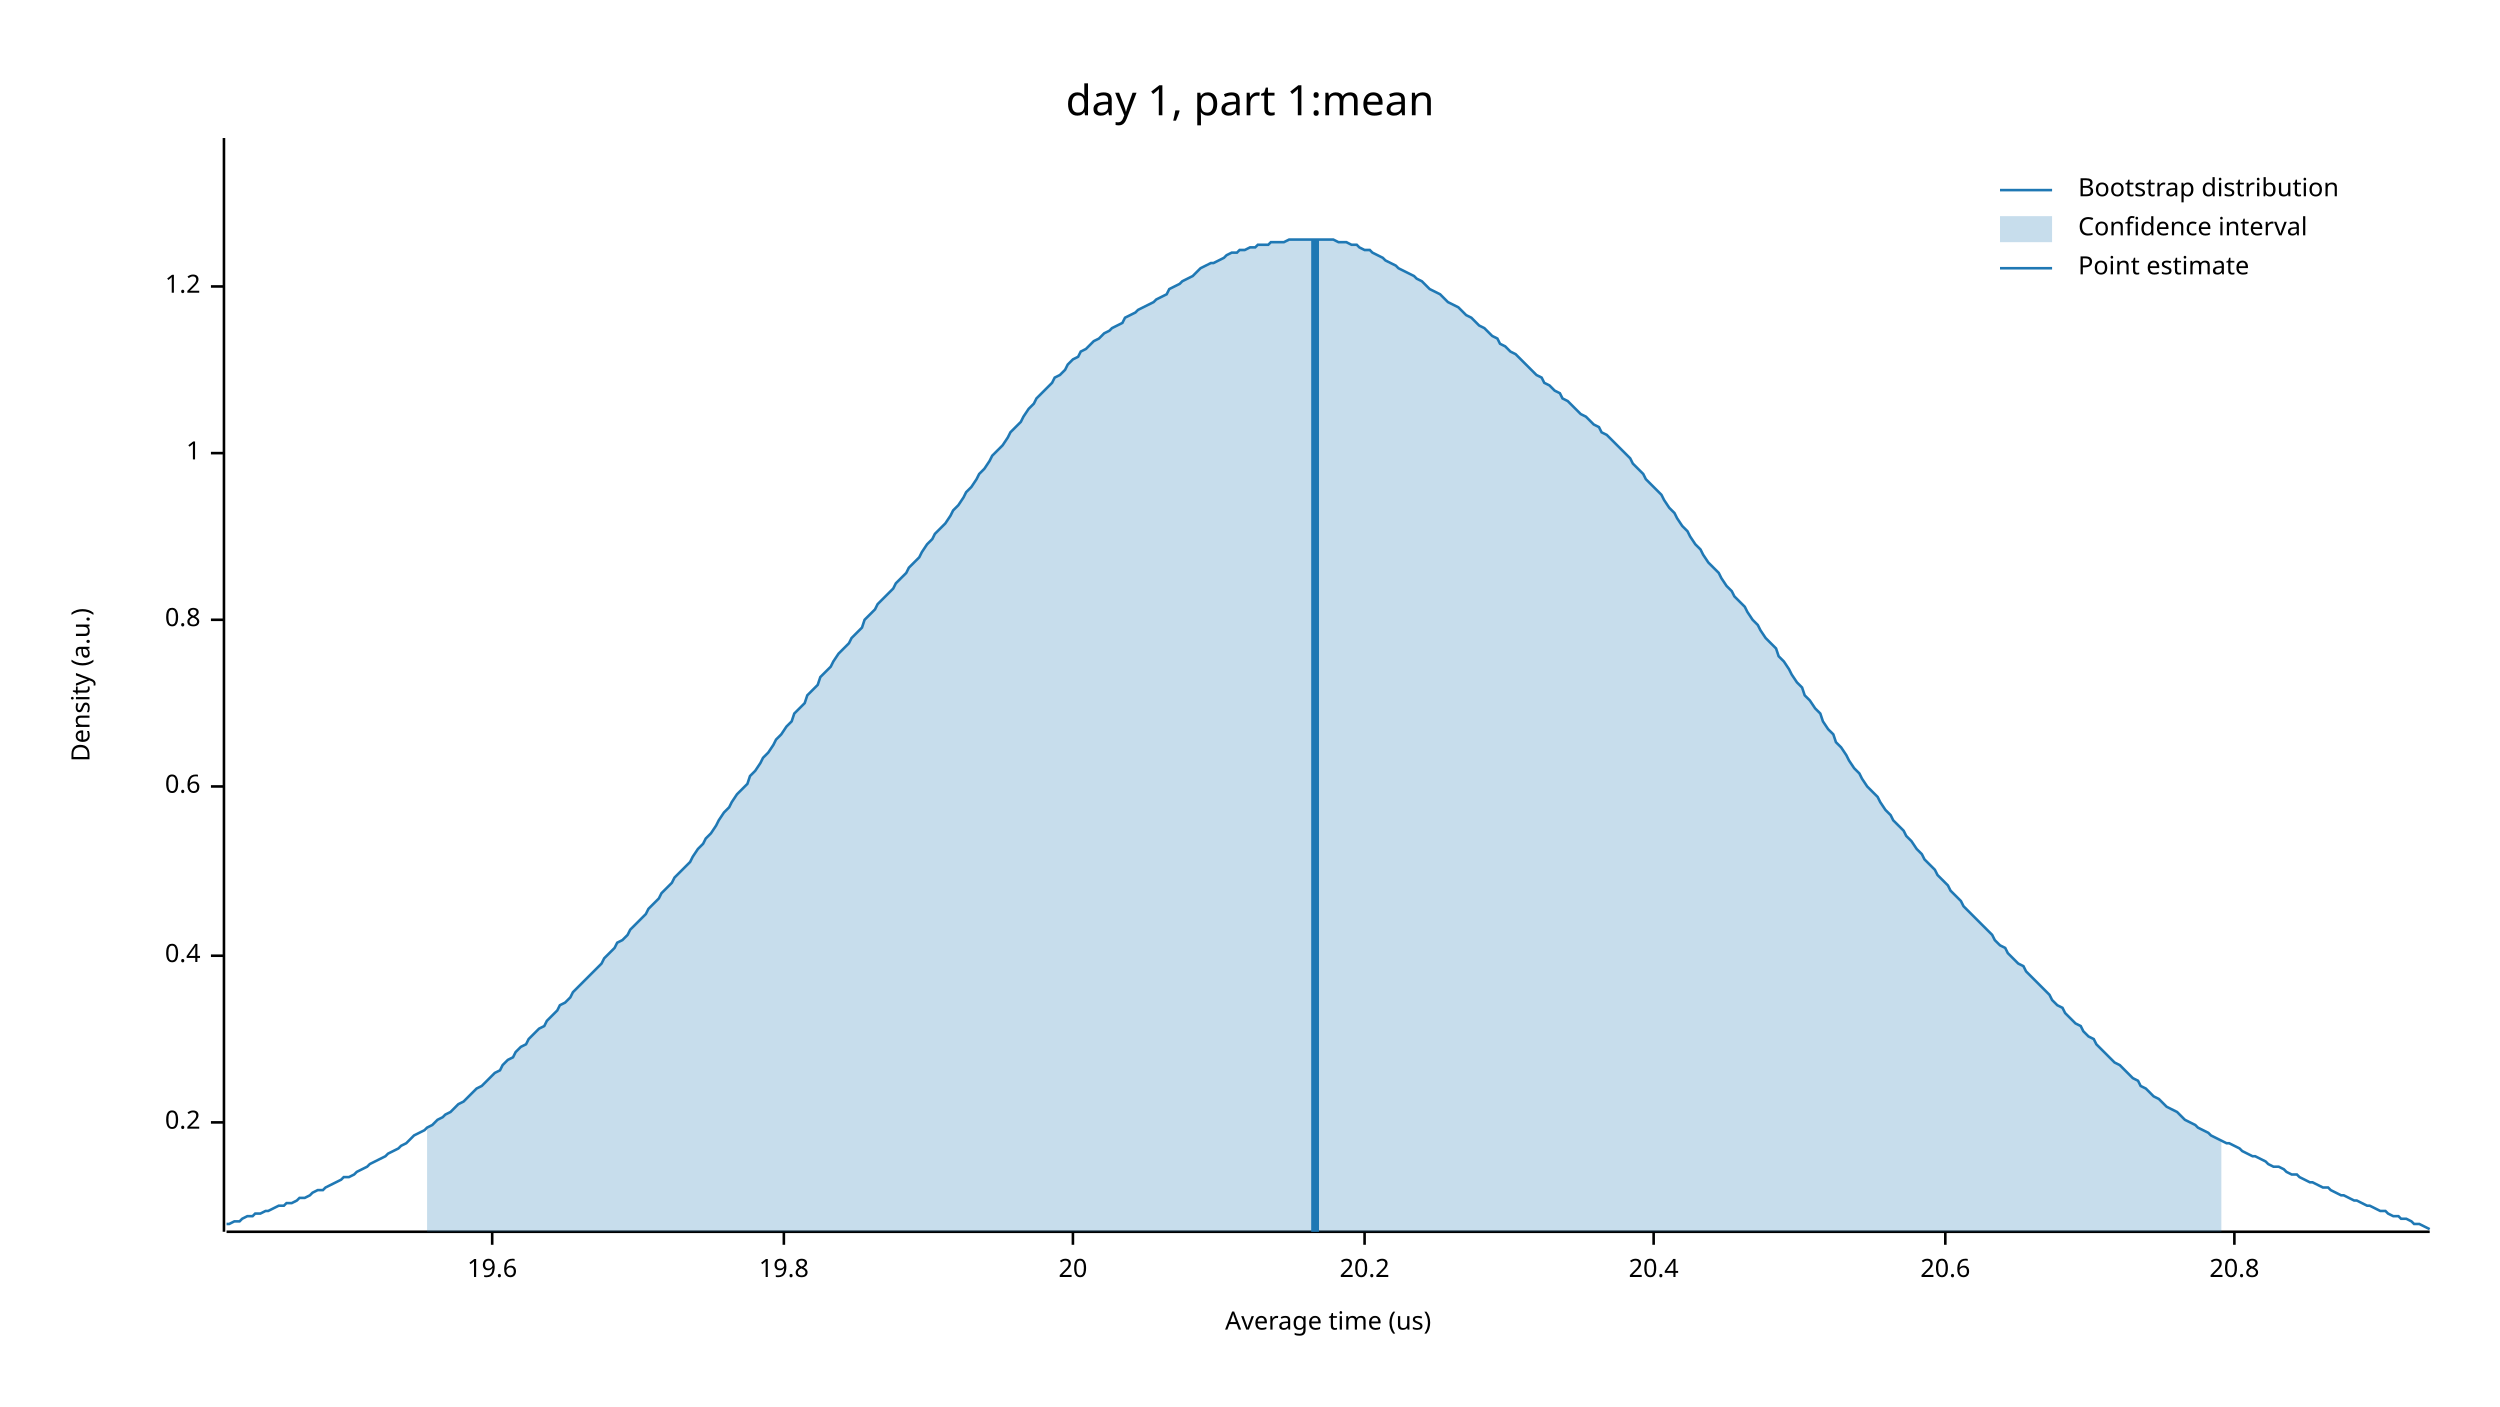
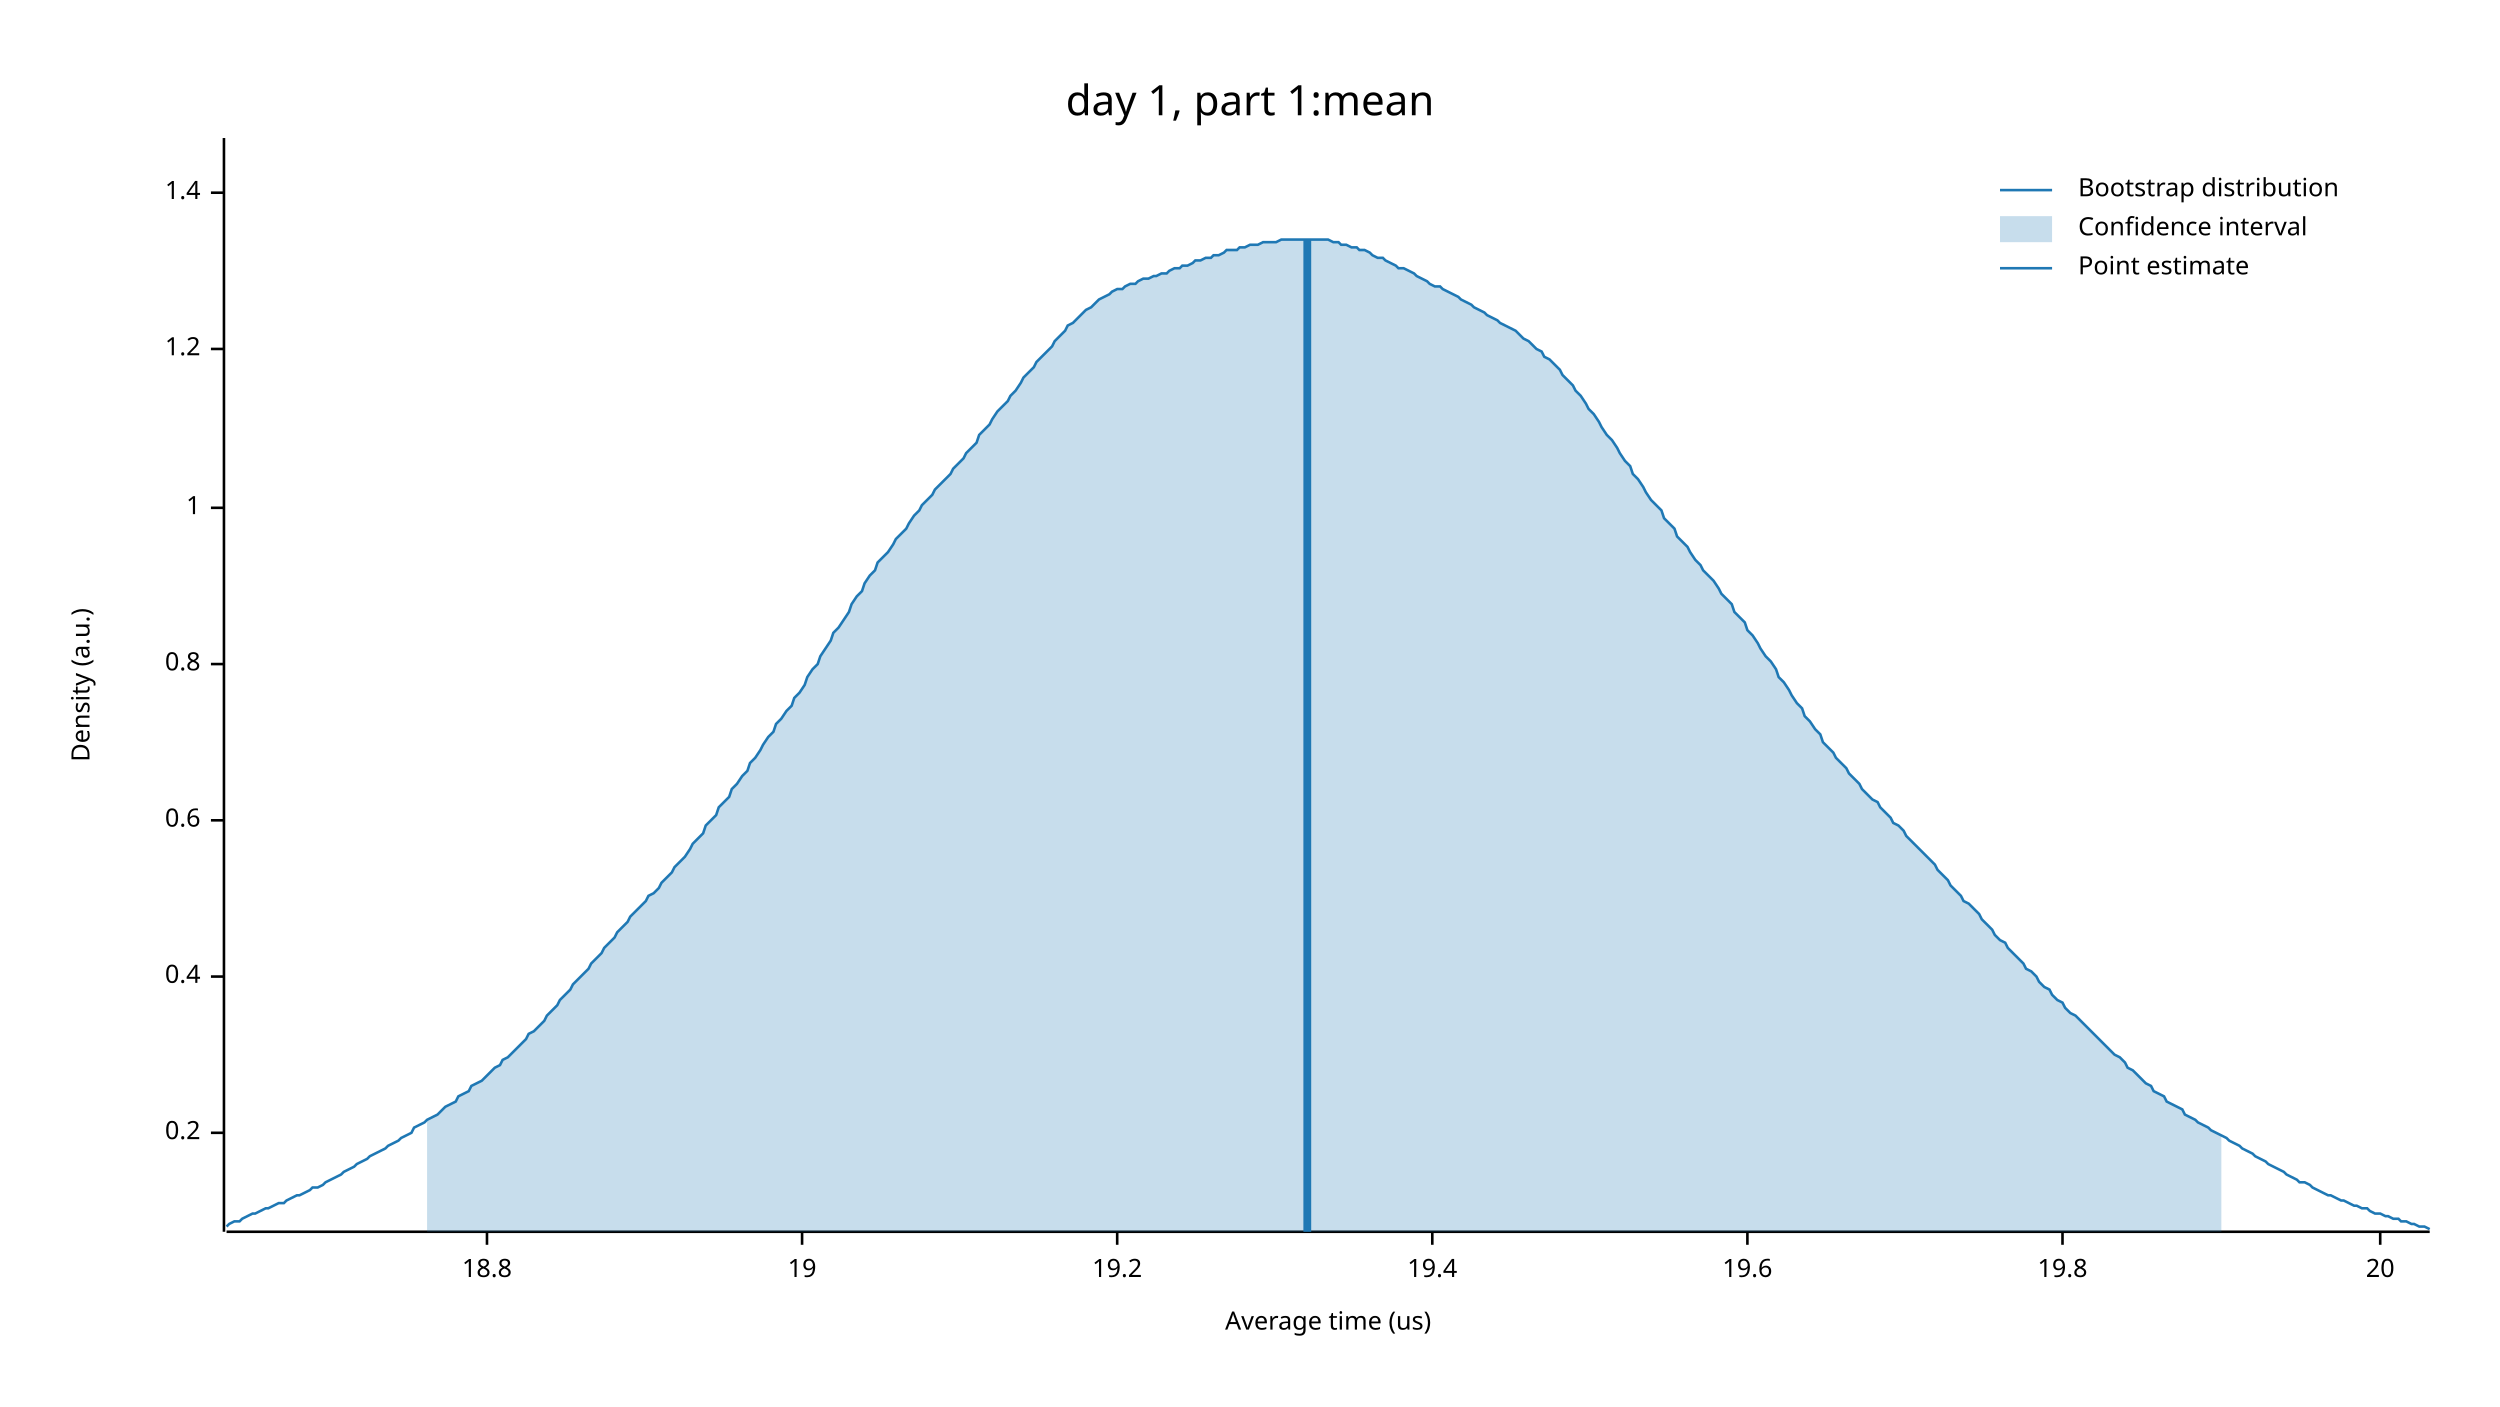
<svg xmlns="http://www.w3.org/2000/svg" width="960" height="540" viewBox="0 0 960 540">
  <text x="480" y="32" dy="0.76em" text-anchor="middle" font-family="sans-serif" font-size="16.129" opacity="1" fill="#000000">
day 1, part 1:mean
</text>
  <text x="27" y="263" dy="0.76em" text-anchor="middle" font-family="sans-serif" font-size="9.677" opacity="1" fill="#000000" transform="rotate(270, 27, 263)">
Density (a.u.)
</text>
  <text x="510" y="513" dy="-0.5ex" text-anchor="middle" font-family="sans-serif" font-size="9.677" opacity="1" fill="#000000">
Average time (us)
</text>
  <polyline fill="none" opacity="1" stroke="#000000" stroke-width="1" points="86,53 86,473 " />
-   <text x="77" y="431" dy="0.5ex" text-anchor="end" font-family="sans-serif" font-size="9.677" opacity="1" fill="#000000">
+   <text x="77" y="435" dy="0.5ex" text-anchor="end" font-family="sans-serif" font-size="9.677" opacity="1" fill="#000000">
0.2
</text>
-   <polyline fill="none" opacity="1" stroke="#000000" stroke-width="1" points="81,431 86,431 " />
-   <text x="77" y="367" dy="0.5ex" text-anchor="end" font-family="sans-serif" font-size="9.677" opacity="1" fill="#000000">
+   <polyline fill="none" opacity="1" stroke="#000000" stroke-width="1" points="81,435 86,435 " />
+   <text x="77" y="375" dy="0.5ex" text-anchor="end" font-family="sans-serif" font-size="9.677" opacity="1" fill="#000000">
0.4
</text>
-   <polyline fill="none" opacity="1" stroke="#000000" stroke-width="1" points="81,367 86,367 " />
-   <text x="77" y="302" dy="0.5ex" text-anchor="end" font-family="sans-serif" font-size="9.677" opacity="1" fill="#000000">
+   <polyline fill="none" opacity="1" stroke="#000000" stroke-width="1" points="81,375 86,375 " />
+   <text x="77" y="315" dy="0.5ex" text-anchor="end" font-family="sans-serif" font-size="9.677" opacity="1" fill="#000000">
0.6
</text>
-   <polyline fill="none" opacity="1" stroke="#000000" stroke-width="1" points="81,302 86,302 " />
-   <text x="77" y="238" dy="0.5ex" text-anchor="end" font-family="sans-serif" font-size="9.677" opacity="1" fill="#000000">
+   <polyline fill="none" opacity="1" stroke="#000000" stroke-width="1" points="81,315 86,315 " />
+   <text x="77" y="255" dy="0.5ex" text-anchor="end" font-family="sans-serif" font-size="9.677" opacity="1" fill="#000000">
0.8
</text>
-   <polyline fill="none" opacity="1" stroke="#000000" stroke-width="1" points="81,238 86,238 " />
-   <text x="77" y="174" dy="0.5ex" text-anchor="end" font-family="sans-serif" font-size="9.677" opacity="1" fill="#000000">
+   <polyline fill="none" opacity="1" stroke="#000000" stroke-width="1" points="81,255 86,255 " />
+   <text x="77" y="195" dy="0.5ex" text-anchor="end" font-family="sans-serif" font-size="9.677" opacity="1" fill="#000000">
1
</text>
-   <polyline fill="none" opacity="1" stroke="#000000" stroke-width="1" points="81,174 86,174 " />
-   <text x="77" y="110" dy="0.5ex" text-anchor="end" font-family="sans-serif" font-size="9.677" opacity="1" fill="#000000">
+   <polyline fill="none" opacity="1" stroke="#000000" stroke-width="1" points="81,195 86,195 " />
+   <text x="77" y="134" dy="0.5ex" text-anchor="end" font-family="sans-serif" font-size="9.677" opacity="1" fill="#000000">
1.2
</text>
-   <polyline fill="none" opacity="1" stroke="#000000" stroke-width="1" points="81,110 86,110 " />
+   <polyline fill="none" opacity="1" stroke="#000000" stroke-width="1" points="81,134 86,134 " />
+   <text x="77" y="74" dy="0.5ex" text-anchor="end" font-family="sans-serif" font-size="9.677" opacity="1" fill="#000000">
+ 1.4
+ </text>
+   <polyline fill="none" opacity="1" stroke="#000000" stroke-width="1" points="81,74 86,74 " />
  <polyline fill="none" opacity="1" stroke="#000000" stroke-width="1" points="87,473 933,473 " />
-   <text x="189" y="483" dy="0.76em" text-anchor="middle" font-family="sans-serif" font-size="9.677" opacity="1" fill="#000000">
+   <text x="187" y="483" dy="0.76em" text-anchor="middle" font-family="sans-serif" font-size="9.677" opacity="1" fill="#000000">
+ 18.8
+ </text>
+   <polyline fill="none" opacity="1" stroke="#000000" stroke-width="1" points="187,473 187,478 " />
+   <text x="308" y="483" dy="0.76em" text-anchor="middle" font-family="sans-serif" font-size="9.677" opacity="1" fill="#000000">
+ 19
+ </text>
+   <polyline fill="none" opacity="1" stroke="#000000" stroke-width="1" points="308,473 308,478 " />
+   <text x="429" y="483" dy="0.76em" text-anchor="middle" font-family="sans-serif" font-size="9.677" opacity="1" fill="#000000">
+ 19.2
+ </text>
+   <polyline fill="none" opacity="1" stroke="#000000" stroke-width="1" points="429,473 429,478 " />
+   <text x="550" y="483" dy="0.76em" text-anchor="middle" font-family="sans-serif" font-size="9.677" opacity="1" fill="#000000">
+ 19.4
+ </text>
+   <polyline fill="none" opacity="1" stroke="#000000" stroke-width="1" points="550,473 550,478 " />
+   <text x="671" y="483" dy="0.76em" text-anchor="middle" font-family="sans-serif" font-size="9.677" opacity="1" fill="#000000">
19.6
</text>
-   <polyline fill="none" opacity="1" stroke="#000000" stroke-width="1" points="189,473 189,478 " />
-   <text x="301" y="483" dy="0.76em" text-anchor="middle" font-family="sans-serif" font-size="9.677" opacity="1" fill="#000000">
+   <polyline fill="none" opacity="1" stroke="#000000" stroke-width="1" points="671,473 671,478 " />
+   <text x="792" y="483" dy="0.76em" text-anchor="middle" font-family="sans-serif" font-size="9.677" opacity="1" fill="#000000">
19.8
</text>
-   <polyline fill="none" opacity="1" stroke="#000000" stroke-width="1" points="301,473 301,478 " />
-   <text x="412" y="483" dy="0.76em" text-anchor="middle" font-family="sans-serif" font-size="9.677" opacity="1" fill="#000000">
+   <polyline fill="none" opacity="1" stroke="#000000" stroke-width="1" points="792,473 792,478 " />
+   <text x="914" y="483" dy="0.76em" text-anchor="middle" font-family="sans-serif" font-size="9.677" opacity="1" fill="#000000">
20
</text>
-   <polyline fill="none" opacity="1" stroke="#000000" stroke-width="1" points="412,473 412,478 " />
-   <text x="524" y="483" dy="0.76em" text-anchor="middle" font-family="sans-serif" font-size="9.677" opacity="1" fill="#000000">
- 20.2
- </text>
-   <polyline fill="none" opacity="1" stroke="#000000" stroke-width="1" points="524,473 524,478 " />
-   <text x="635" y="483" dy="0.76em" text-anchor="middle" font-family="sans-serif" font-size="9.677" opacity="1" fill="#000000">
- 20.4
- </text>
-   <polyline fill="none" opacity="1" stroke="#000000" stroke-width="1" points="635,473 635,478 " />
-   <text x="747" y="483" dy="0.76em" text-anchor="middle" font-family="sans-serif" font-size="9.677" opacity="1" fill="#000000">
- 20.6
- </text>
-   <polyline fill="none" opacity="1" stroke="#000000" stroke-width="1" points="747,473 747,478 " />
-   <text x="858" y="483" dy="0.76em" text-anchor="middle" font-family="sans-serif" font-size="9.677" opacity="1" fill="#000000">
- 20.8
- </text>
-   <polyline fill="none" opacity="1" stroke="#000000" stroke-width="1" points="858,473 858,478 " />
-   <polyline fill="none" opacity="1" stroke="#1F78B4" stroke-width="1" points="87,470 88,470 90,469 92,469 93,468 95,467 97,467 98,466 100,466 102,465 103,465 105,464 107,463 109,463 110,462 112,462 114,461 115,460 117,460 119,459 120,458 122,457 124,457 125,456 127,455 129,454 131,453 132,452 134,452 136,451 137,450 139,449 141,448 142,447 144,446 146,445 148,444 149,443 151,442 153,441 154,440 156,439 158,437 159,436 161,435 163,434 164,433 166,432 168,430 170,429 171,428 173,427 175,425 176,424 178,423 180,421 181,420 183,418 185,417 187,415 188,414 190,412 192,411 193,409 195,407 197,406 198,404 200,402 202,401 203,399 205,397 207,395 209,394 210,392 212,390 214,388 215,386 217,385 219,383 220,381 222,379 224,377 226,375 227,374 229,372 231,370 232,368 234,366 236,364 237,362 239,361 241,359 242,357 244,355 246,353 248,351 249,349 251,347 253,345 254,343 256,341 258,339 259,337 261,335 263,333 265,331 266,329 268,326 270,324 271,322 273,320 275,317 276,315 278,312 280,310 281,308 283,305 285,303 287,301 288,298 290,296 292,293 293,291 295,289 297,286 298,284 300,282 302,279 304,277 305,274 307,272 309,270 310,267 312,265 314,263 315,260 317,258 319,256 320,254 322,251 324,249 326,247 327,245 329,243 331,241 332,238 334,236 336,234 337,232 339,230 341,228 343,226 344,224 346,222 348,220 349,218 351,216 353,214 354,212 356,209 358,207 359,205 361,203 363,201 365,198 366,196 368,194 370,191 371,189 373,187 375,184 376,182 378,180 380,177 381,175 383,173 385,171 387,168 388,166 390,164 392,162 393,160 395,157 397,155 398,153 400,151 402,149 404,147 405,145 407,144 409,142 410,140 412,138 414,137 415,135 417,134 419,132 420,131 422,130 424,128 426,127 427,126 429,125 431,124 432,122 434,121 436,120 437,119 439,118 441,117 443,116 444,115 446,114 448,113 449,111 451,110 453,109 454,108 456,107 458,106 459,105 461,103 463,102 465,101 466,101 468,100 470,99 471,98 473,97 475,97 476,96 478,96 480,95 482,95 483,94 485,94 487,94 488,93 490,93 492,93 493,93 495,92 497,92 498,92 500,92 502,92 504,92 505,92 507,92 509,92 510,92 512,92 514,93 515,93 517,93 519,94 521,94 522,95 524,96 526,96 527,97 529,98 531,99 532,100 534,101 536,102 537,103 539,104 541,105 543,106 544,107 546,108 548,110 549,111 551,112 553,113 554,114 556,116 558,117 560,118 561,119 563,121 565,122 566,123 568,125 570,126 571,127 573,129 575,130 576,132 578,133 580,135 582,136 583,137 585,139 587,141 588,142 590,144 592,145 593,147 595,148 597,150 599,151 600,153 602,154 604,156 605,157 607,159 609,160 610,161 612,163 614,164 615,166 617,167 619,169 621,171 622,172 624,174 626,176 627,178 629,180 631,182 632,184 634,186 636,188 638,190 639,192 641,195 643,197 644,199 646,202 648,204 649,206 651,209 653,211 654,213 656,216 658,218 660,220 661,222 663,225 665,227 666,229 668,231 670,233 671,235 673,238 675,240 676,242 678,245 680,247 682,249 683,252 685,254 687,257 688,259 690,262 692,264 693,267 695,269 697,272 699,274 700,277 702,280 704,282 705,285 707,287 709,290 710,292 712,295 714,297 715,299 717,302 719,304 721,306 722,308 724,311 726,313 727,315 729,317 731,319 732,321 734,323 736,326 738,328 739,330 741,332 743,334 744,336 746,338 748,340 749,342 751,344 753,346 754,348 756,350 758,352 760,354 761,355 763,357 765,359 766,361 768,363 770,364 771,366 773,368 775,370 777,371 778,373 780,375 782,377 783,378 785,380 787,382 788,384 790,386 792,387 793,389 795,391 797,393 799,394 800,396 802,398 804,399 805,401 807,403 809,405 810,406 812,408 814,409 816,411 817,412 819,414 821,415 822,417 824,418 826,420 827,421 829,422 831,424 832,425 834,426 836,427 838,429 839,430 841,431 843,432 844,433 846,434 848,435 849,436 851,437 853,438 855,439 856,439 858,440 860,441 861,442 863,443 865,444 866,444 868,445 870,446 871,447 873,448 875,448 877,449 878,450 880,451 882,451 883,452 885,453 887,454 888,454 890,455 892,456 894,456 895,457 897,458 899,459 900,459 902,460 904,461 905,461 907,462 909,463 910,463 912,464 914,465 916,465 917,466 919,467 921,467 922,468 924,468 926,469 927,470 929,470 931,471 933,472 " />
-   <polygon opacity="0.25" fill="#1F78B4" points="164,433 166,432 168,430 170,429 171,428 173,427 175,425 176,424 178,423 180,421 181,420 183,418 185,417 187,415 188,414 190,412 192,411 193,409 195,407 197,406 198,404 200,402 202,401 203,399 205,397 207,395 209,394 210,392 212,390 214,388 215,386 217,385 219,383 220,381 222,379 224,377 226,375 227,374 229,372 231,370 232,368 234,366 236,364 237,362 239,361 241,359 242,357 244,355 246,353 248,351 249,349 251,347 253,345 254,343 256,341 258,339 259,337 261,335 263,333 265,331 266,329 268,326 270,324 271,322 273,320 275,317 276,315 278,312 280,310 281,308 283,305 285,303 287,301 288,298 290,296 292,293 293,291 295,289 297,286 298,284 300,282 302,279 304,277 305,274 307,272 309,270 310,267 312,265 314,263 315,260 317,258 319,256 320,254 322,251 324,249 326,247 327,245 329,243 331,241 332,238 334,236 336,234 337,232 339,230 341,228 343,226 344,224 346,222 348,220 349,218 351,216 353,214 354,212 356,209 358,207 359,205 361,203 363,201 365,198 366,196 368,194 370,191 371,189 373,187 375,184 376,182 378,180 380,177 381,175 383,173 385,171 387,168 388,166 390,164 392,162 393,160 395,157 397,155 398,153 400,151 402,149 404,147 405,145 407,144 409,142 410,140 412,138 414,137 415,135 417,134 419,132 420,131 422,130 424,128 426,127 427,126 429,125 431,124 432,122 434,121 436,120 437,119 439,118 441,117 443,116 444,115 446,114 448,113 449,111 451,110 453,109 454,108 456,107 458,106 459,105 461,103 463,102 465,101 466,101 468,100 470,99 471,98 473,97 475,97 476,96 478,96 480,95 482,95 483,94 485,94 487,94 488,93 490,93 492,93 493,93 495,92 497,92 498,92 500,92 502,92 504,92 505,92 507,92 509,92 510,92 512,92 514,93 515,93 517,93 519,94 521,94 522,95 524,96 526,96 527,97 529,98 531,99 532,100 534,101 536,102 537,103 539,104 541,105 543,106 544,107 546,108 548,110 549,111 551,112 553,113 554,114 556,116 558,117 560,118 561,119 563,121 565,122 566,123 568,125 570,126 571,127 573,129 575,130 576,132 578,133 580,135 582,136 583,137 585,139 587,141 588,142 590,144 592,145 593,147 595,148 597,150 599,151 600,153 602,154 604,156 605,157 607,159 609,160 610,161 612,163 614,164 615,166 617,167 619,169 621,171 622,172 624,174 626,176 627,178 629,180 631,182 632,184 634,186 636,188 638,190 639,192 641,195 643,197 644,199 646,202 648,204 649,206 651,209 653,211 654,213 656,216 658,218 660,220 661,222 663,225 665,227 666,229 668,231 670,233 671,235 673,238 675,240 676,242 678,245 680,247 682,249 683,252 685,254 687,257 688,259 690,262 692,264 693,267 695,269 697,272 699,274 700,277 702,280 704,282 705,285 707,287 709,290 710,292 712,295 714,297 715,299 717,302 719,304 721,306 722,308 724,311 726,313 727,315 729,317 731,319 732,321 734,323 736,326 738,328 739,330 741,332 743,334 744,336 746,338 748,340 749,342 751,344 753,346 754,348 756,350 758,352 760,354 761,355 763,357 765,359 766,361 768,363 770,364 771,366 773,368 775,370 777,371 778,373 780,375 782,377 783,378 785,380 787,382 788,384 790,386 792,387 793,389 795,391 797,393 799,394 800,396 802,398 804,399 805,401 807,403 809,405 810,406 812,408 814,409 816,411 817,412 819,414 821,415 822,417 824,418 826,420 827,421 829,422 831,424 832,425 834,426 836,427 838,429 839,430 841,431 843,432 844,433 846,434 848,435 849,436 851,437 853,438 853,473 164,473 " />
-   <polyline fill="none" opacity="1" stroke="#1F78B4" stroke-width="3" points="505,473 505,92 " />
+   <polyline fill="none" opacity="1" stroke="#000000" stroke-width="1" points="914,473 914,478 " />
+   <polyline fill="none" opacity="1" stroke="#1F78B4" stroke-width="1" points="87,471 88,470 90,469 92,469 93,468 95,467 97,466 98,466 100,465 102,464 103,464 105,463 107,462 109,462 110,461 112,460 114,459 115,459 117,458 119,457 120,456 122,456 124,455 125,454 127,453 129,452 131,451 132,450 134,449 136,448 137,447 139,446 141,445 142,444 144,443 146,442 148,441 149,440 151,439 153,438 154,437 156,436 158,435 159,433 161,432 163,431 164,430 166,429 168,428 170,426 171,425 173,424 175,423 176,421 178,420 180,419 181,417 183,416 185,415 187,413 188,412 190,410 192,409 193,407 195,406 197,404 198,403 200,401 202,399 203,397 205,396 207,394 209,392 210,390 212,388 214,386 215,384 217,382 219,380 220,378 222,376 224,374 226,372 227,370 229,368 231,366 232,364 234,362 236,360 237,358 239,356 241,354 242,352 244,350 246,348 248,346 249,344 251,343 253,341 254,339 256,337 258,335 259,333 261,331 263,329 265,326 266,324 268,322 270,320 271,317 273,315 275,313 276,310 278,308 280,306 281,303 283,301 285,298 287,296 288,293 290,291 292,288 293,286 295,283 297,281 298,278 300,276 302,273 304,271 305,268 307,266 309,263 310,260 312,257 314,255 315,252 317,249 319,246 320,243 322,241 324,238 326,235 327,232 329,229 331,227 332,224 334,221 336,219 337,216 339,214 341,212 343,209 344,207 346,205 348,203 349,201 351,198 353,196 354,194 356,192 358,190 359,188 361,186 363,184 365,182 366,180 368,178 370,176 371,174 373,172 375,170 376,167 378,165 380,163 381,161 383,158 385,156 387,154 388,152 390,150 392,147 393,145 395,143 397,141 398,139 400,137 402,135 404,133 405,131 407,129 409,127 410,125 412,124 414,122 415,121 417,119 419,118 420,117 422,115 424,114 426,113 427,112 429,111 431,111 432,110 434,109 436,109 437,108 439,107 441,107 443,106 444,106 446,105 448,105 449,104 451,103 453,103 454,102 456,102 458,101 459,100 461,100 463,99 465,99 466,98 468,98 470,97 471,96 473,96 475,96 476,95 478,95 480,94 482,94 483,94 485,93 487,93 488,93 490,93 492,92 493,92 495,92 497,92 498,92 500,92 502,92 504,92 505,92 507,92 509,92 510,92 512,93 514,93 515,94 517,94 519,95 521,95 522,96 524,96 526,97 527,98 529,99 531,99 532,100 534,101 536,102 537,103 539,103 541,104 543,105 544,106 546,107 548,108 549,109 551,110 553,110 554,111 556,112 558,113 560,114 561,115 563,116 565,117 566,118 568,119 570,120 571,121 573,122 575,123 576,124 578,125 580,126 582,127 583,128 585,130 587,131 588,132 590,134 592,135 593,137 595,138 597,140 599,142 600,144 602,146 604,148 605,150 607,152 609,155 610,157 612,159 614,162 615,164 617,167 619,169 621,172 622,174 624,177 626,179 627,182 629,184 631,187 632,189 634,192 636,194 638,196 639,199 641,201 643,203 644,206 646,208 648,210 649,212 651,215 653,217 654,219 656,221 658,223 660,226 661,228 663,230 665,232 666,235 668,237 670,239 671,242 673,244 675,247 676,249 678,252 680,254 682,257 683,260 685,262 687,265 688,267 690,270 692,272 693,275 695,277 697,280 699,282 700,285 702,287 704,289 705,291 707,293 709,295 710,297 712,299 714,301 715,303 717,305 719,307 721,308 722,310 724,312 726,314 727,316 729,317 731,319 732,321 734,323 736,325 738,327 739,328 741,330 743,332 744,334 746,336 748,338 749,340 751,342 753,344 754,346 756,347 758,349 760,351 761,353 763,355 765,357 766,359 768,361 770,362 771,364 773,366 775,368 777,370 778,372 780,373 782,375 783,377 785,379 787,380 788,382 790,384 792,385 793,387 795,389 797,390 799,392 800,393 802,395 804,397 805,398 807,400 809,402 810,403 812,405 814,406 816,408 817,410 819,411 821,413 822,414 824,416 826,417 827,419 829,420 831,421 832,423 834,424 836,425 838,426 839,428 841,429 843,430 844,431 846,432 848,433 849,434 851,435 853,436 855,437 856,438 858,439 860,440 861,441 863,442 865,443 866,444 868,445 870,446 871,447 873,448 875,449 877,450 878,451 880,452 882,453 883,454 885,454 887,455 888,456 890,457 892,458 894,459 895,459 897,460 899,461 900,461 902,462 904,463 905,463 907,464 909,464 910,465 912,466 914,466 916,467 917,467 919,468 921,468 922,469 924,469 926,470 927,470 929,471 931,471 933,472 " />
+   <polygon opacity="0.25" fill="#1F78B4" points="164,430 166,429 168,428 170,426 171,425 173,424 175,423 176,421 178,420 180,419 181,417 183,416 185,415 187,413 188,412 190,410 192,409 193,407 195,406 197,404 198,403 200,401 202,399 203,397 205,396 207,394 209,392 210,390 212,388 214,386 215,384 217,382 219,380 220,378 222,376 224,374 226,372 227,370 229,368 231,366 232,364 234,362 236,360 237,358 239,356 241,354 242,352 244,350 246,348 248,346 249,344 251,343 253,341 254,339 256,337 258,335 259,333 261,331 263,329 265,326 266,324 268,322 270,320 271,317 273,315 275,313 276,310 278,308 280,306 281,303 283,301 285,298 287,296 288,293 290,291 292,288 293,286 295,283 297,281 298,278 300,276 302,273 304,271 305,268 307,266 309,263 310,260 312,257 314,255 315,252 317,249 319,246 320,243 322,241 324,238 326,235 327,232 329,229 331,227 332,224 334,221 336,219 337,216 339,214 341,212 343,209 344,207 346,205 348,203 349,201 351,198 353,196 354,194 356,192 358,190 359,188 361,186 363,184 365,182 366,180 368,178 370,176 371,174 373,172 375,170 376,167 378,165 380,163 381,161 383,158 385,156 387,154 388,152 390,150 392,147 393,145 395,143 397,141 398,139 400,137 402,135 404,133 405,131 407,129 409,127 410,125 412,124 414,122 415,121 417,119 419,118 420,117 422,115 424,114 426,113 427,112 429,111 431,111 432,110 434,109 436,109 437,108 439,107 441,107 443,106 444,106 446,105 448,105 449,104 451,103 453,103 454,102 456,102 458,101 459,100 461,100 463,99 465,99 466,98 468,98 470,97 471,96 473,96 475,96 476,95 478,95 480,94 482,94 483,94 485,93 487,93 488,93 490,93 492,92 493,92 495,92 497,92 498,92 500,92 502,92 504,92 505,92 507,92 509,92 510,92 512,93 514,93 515,94 517,94 519,95 521,95 522,96 524,96 526,97 527,98 529,99 531,99 532,100 534,101 536,102 537,103 539,103 541,104 543,105 544,106 546,107 548,108 549,109 551,110 553,110 554,111 556,112 558,113 560,114 561,115 563,116 565,117 566,118 568,119 570,120 571,121 573,122 575,123 576,124 578,125 580,126 582,127 583,128 585,130 587,131 588,132 590,134 592,135 593,137 595,138 597,140 599,142 600,144 602,146 604,148 605,150 607,152 609,155 610,157 612,159 614,162 615,164 617,167 619,169 621,172 622,174 624,177 626,179 627,182 629,184 631,187 632,189 634,192 636,194 638,196 639,199 641,201 643,203 644,206 646,208 648,210 649,212 651,215 653,217 654,219 656,221 658,223 660,226 661,228 663,230 665,232 666,235 668,237 670,239 671,242 673,244 675,247 676,249 678,252 680,254 682,257 683,260 685,262 687,265 688,267 690,270 692,272 693,275 695,277 697,280 699,282 700,285 702,287 704,289 705,291 707,293 709,295 710,297 712,299 714,301 715,303 717,305 719,307 721,308 722,310 724,312 726,314 727,316 729,317 731,319 732,321 734,323 736,325 738,327 739,328 741,330 743,332 744,334 746,336 748,338 749,340 751,342 753,344 754,346 756,347 758,349 760,351 761,353 763,355 765,357 766,359 768,361 770,362 771,364 773,366 775,368 777,370 778,372 780,373 782,375 783,377 785,379 787,380 788,382 790,384 792,385 793,387 795,389 797,390 799,392 800,393 802,395 804,397 805,398 807,400 809,402 810,403 812,405 814,406 816,408 817,410 819,411 821,413 822,414 824,416 826,417 827,419 829,420 831,421 832,423 834,424 836,425 838,426 839,428 841,429 843,430 844,431 846,432 848,433 849,434 851,435 853,436 853,473 164,473 " />
+   <polyline fill="none" opacity="1" stroke="#1F78B4" stroke-width="3" points="502,473 502,92 " />
  <text x="798" y="68" dy="0.76em" text-anchor="start" font-family="sans-serif" font-size="9.677" opacity="1" fill="#000000">
Bootstrap distribution
</text>
  <text x="798" y="83" dy="0.76em" text-anchor="start" font-family="sans-serif" font-size="9.677" opacity="1" fill="#000000">
Confidence interval
</text>
  <text x="798" y="98" dy="0.76em" text-anchor="start" font-family="sans-serif" font-size="9.677" opacity="1" fill="#000000">
Point estimate
</text>
  <polyline fill="none" opacity="1" stroke="#1F78B4" stroke-width="1" points="768,73 788,73 " />
  <rect x="768" y="83" width="20" height="10" opacity="0.25" fill="#1F78B4" stroke="none" />
  <polyline fill="none" opacity="1" stroke="#1F78B4" stroke-width="1" points="768,103 788,103 " />
</svg>
